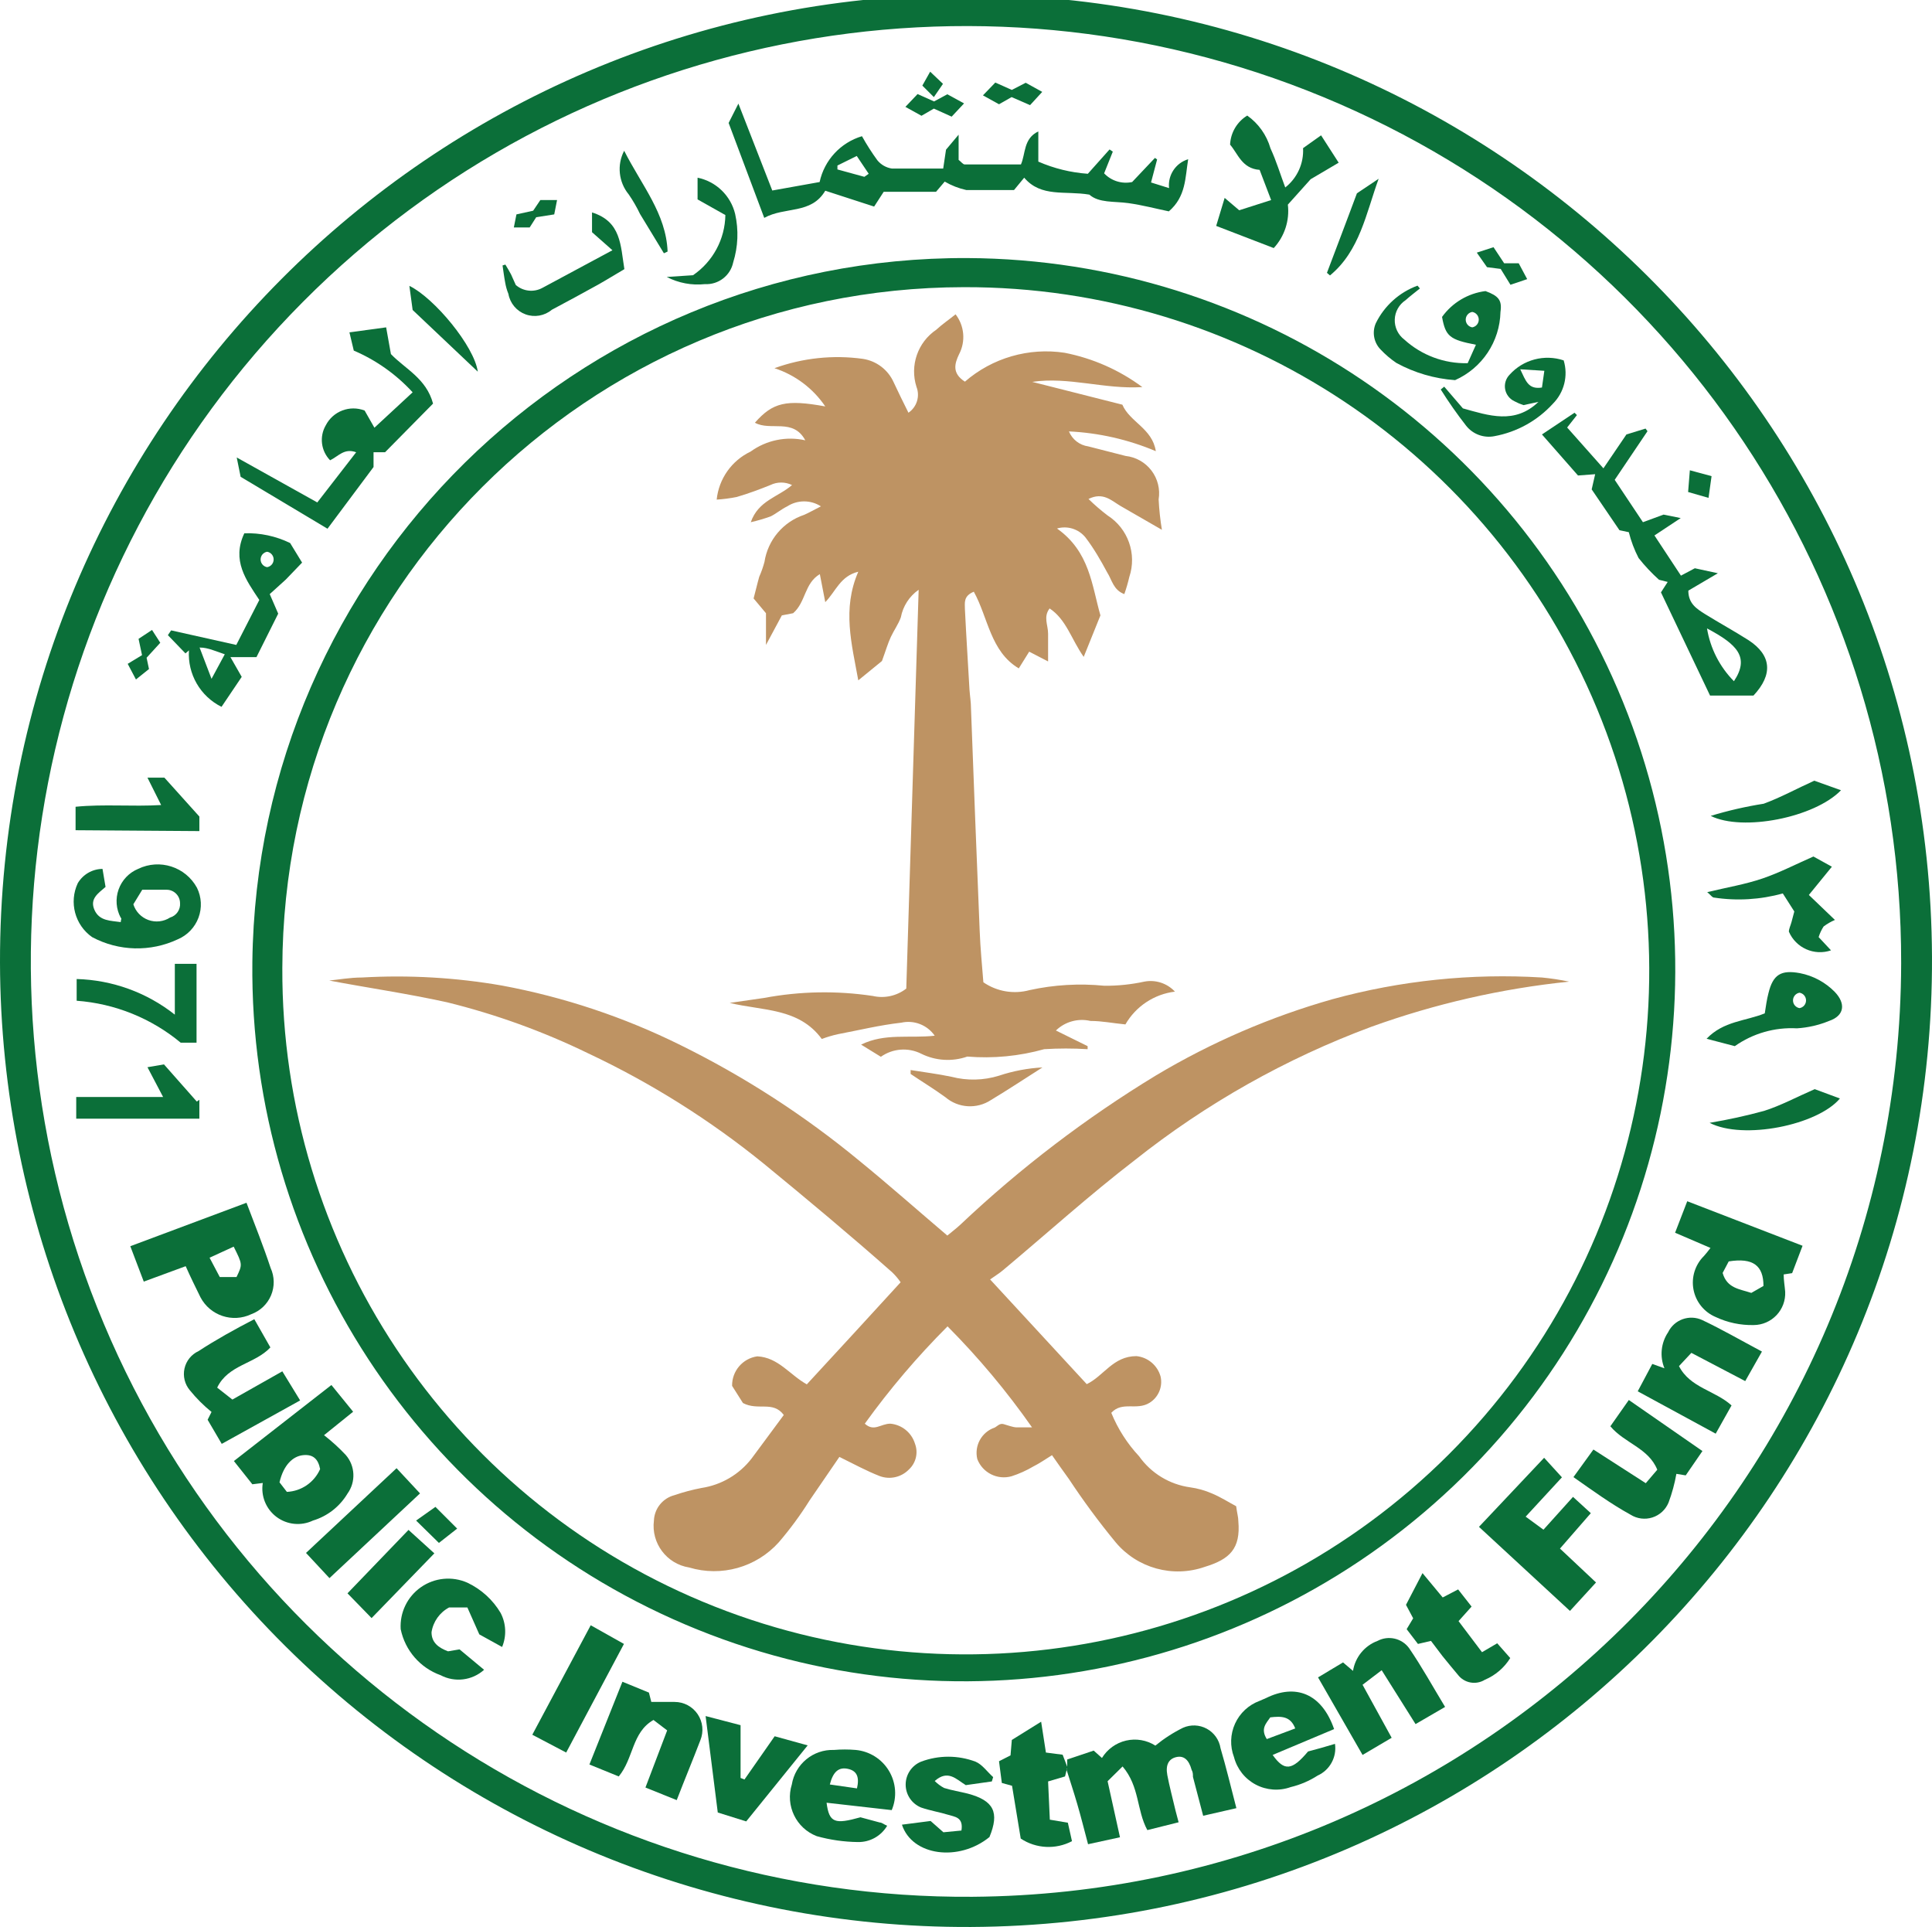
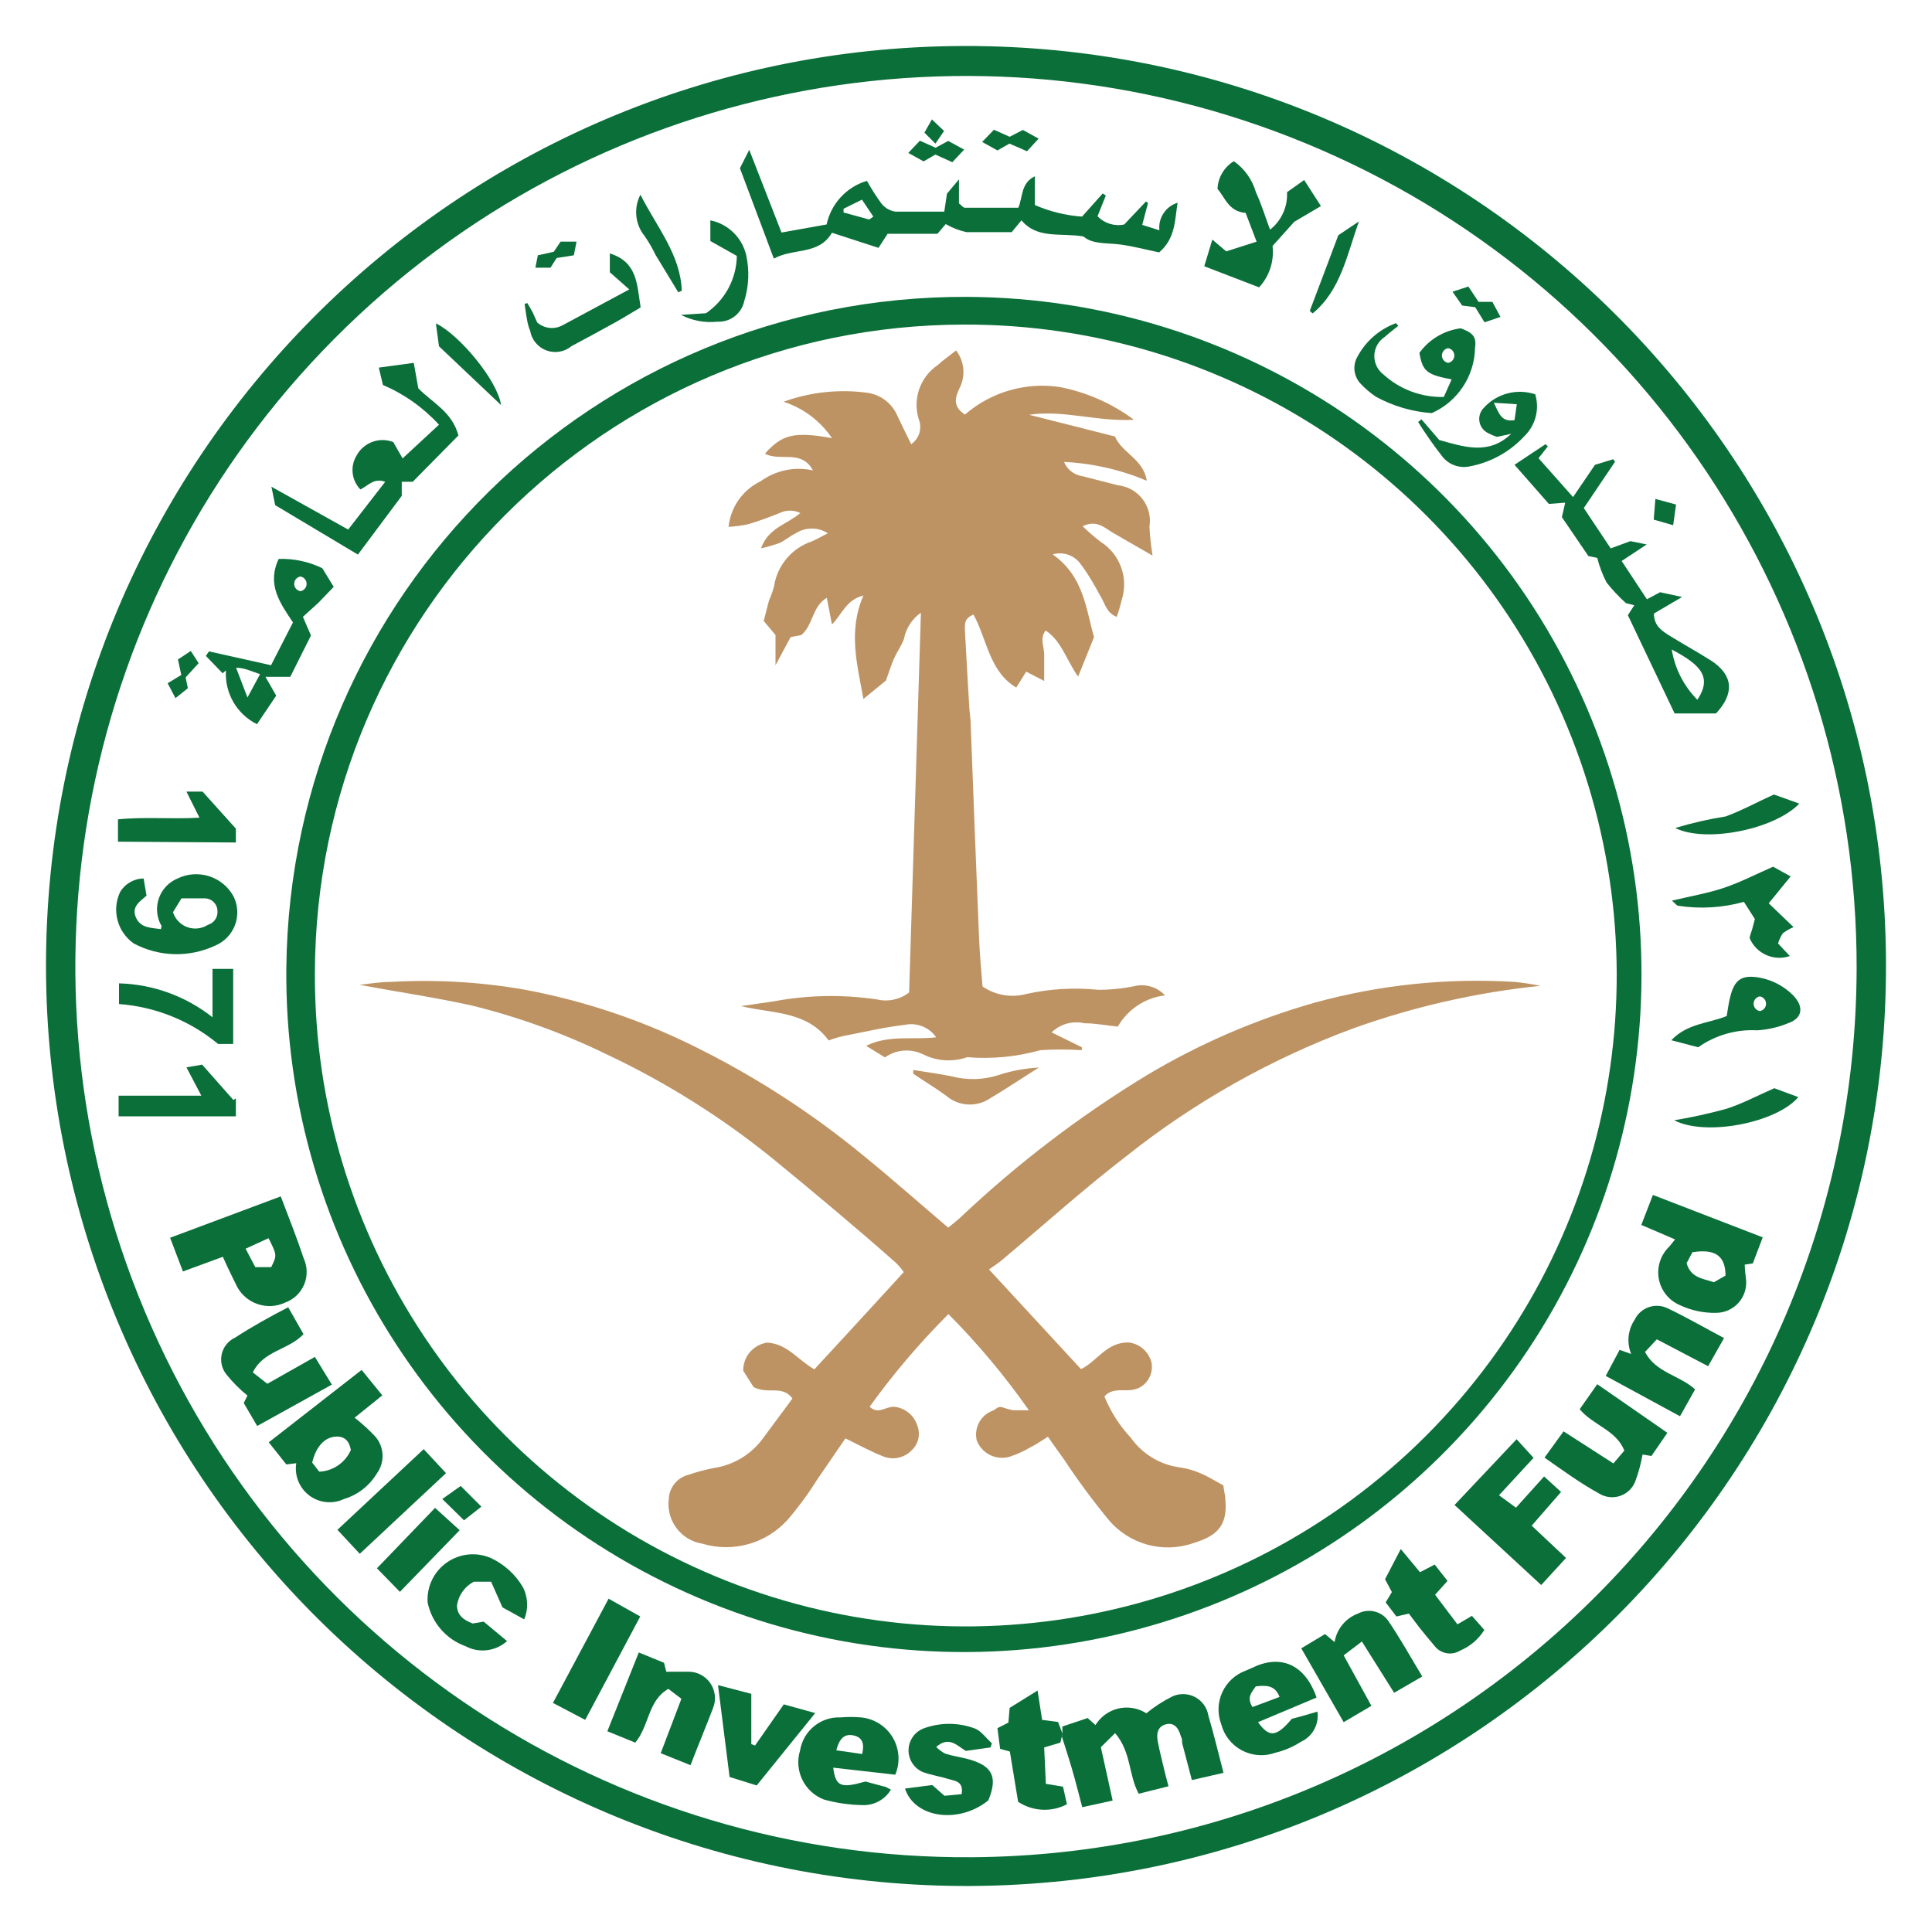
- <svg xmlns="http://www.w3.org/2000/svg" viewBox="0 0 88.96 88.71">
+ <svg xmlns="http://www.w3.org/2000/svg" viewBox="-2.224 -2.473 93.408 93.408">
  <defs>
    <style>.cls-1{fill:#0b6f39;}.cls-2{fill:#be9363;}</style>
  </defs>
  <g id="Layer_2" data-name="Layer 2">
    <g id="Layer_1-2" data-name="Layer 1">
      <path class="cls-1" d="M0,44.32A44.48,44.48,0,1,1,44.71,88.71,44.5,44.5,0,0,1,0,44.32Zm87.54,0A43.06,43.06,0,1,0,44.78,87.32,43.07,43.07,0,0,0,87.54,44.37Z" />
      <path class="cls-1" d="M44.55,11.88A32.76,32.76,0,1,1,11.62,44.29,32.79,32.79,0,0,1,44.55,11.88ZM13,44.56A31.47,31.47,0,1,0,44.38,13.22,31.42,31.42,0,0,0,13,44.56Z" />
      <path class="cls-1" d="M40.25,9.51,38,8.78c-.65,1.1-1.85.72-2.81,1.25L33.55,5.66,34,4.77l1.56,4,2.18-.39a2.82,2.82,0,0,1,1.95-2.11,10.73,10.73,0,0,0,.71,1.11,1.07,1.07,0,0,0,.67.38c.77,0,1.54,0,2.36,0l.13-.87.58-.69V7.36c.12.09.2.21.28.21.85,0,1.7,0,2.59,0,.22-.5.11-1.19.8-1.52V7.44A6.93,6.93,0,0,0,50.09,8l1-1.12.15.1-.4,1a1.38,1.38,0,0,0,1.29.4l1.05-1.11.1.07L53,8.4l.83.26a1.25,1.25,0,0,1,.88-1.33c-.14.86-.1,1.72-.89,2.4-.58-.12-1.22-.29-1.87-.38s-1.35,0-1.79-.39c-1.12-.19-2.22.14-3-.78l-.47.57c-.69,0-1.45,0-2.19,0a3.45,3.45,0,0,1-1-.39l-.4.47H40.69ZM39.8,8.14,40,8l-.55-.82-.89.44v.18Z" />
      <path class="cls-1" d="M73.83,21.56,74.89,20l.88-.27.09.12-1.51,2.24,1.3,1.95.95-.35.79.16-1.21.8L77.4,26.5l.64-.34,1.06.23-1.36.8c0,.6.39.84.77,1.08.66.41,1.34.78,2,1.2,1.06.69,1.14,1.58.23,2.55h-2l-2.26-4.75.31-.48-.4-.1a8.14,8.14,0,0,1-.94-1A5.47,5.47,0,0,1,75,24.5l-.43-.09-1.28-1.88.16-.7-.79.06L71,20l1.5-1,.11.11-.45.57Zm4.77,7.37a4.49,4.49,0,0,0,1.24,2.43C80.57,30.26,80,29.67,78.6,28.93Z" />
      <path class="cls-1" d="M49.14,81.45V81l1.22-.41.38.34a1.77,1.77,0,0,1,2.46-.57,6.66,6.66,0,0,1,1.27-.82,1.24,1.24,0,0,1,1.73.94c.26.88.47,1.76.73,2.76l-1.53.35c-.17-.66-.32-1.23-.47-1.79,0-.11,0-.22-.06-.32-.13-.48-.37-.67-.71-.59s-.5.35-.41.83.25,1.09.38,1.64l.14.53-1.44.36c-.5-.92-.35-2-1.14-2.93L51,82l.57,2.58-1.47.32c-.18-.68-.33-1.28-.5-1.86s-.33-1.06-.5-1.6Z" />
      <path class="cls-1" d="M15.08,24.34l-4-2.39-.18-.89,3.71,2.07,1.79-2.31c-.55-.2-.81.18-1.2.37A1.34,1.34,0,0,1,15,19.58a1.43,1.43,0,0,1,1.79-.68l.45.79L19,18.06a7.88,7.88,0,0,0-2.71-1.92l-.2-.84,1.69-.23L18,16.3c.65.68,1.63,1.12,1.94,2.28l-2.21,2.24H17.2v.68Z" />
      <path class="cls-1" d="M8.55,58.29,6.62,59,6,57.37l5.35-2c.38,1,.78,2,1.11,3a1.57,1.57,0,0,1-.89,2.13,1.78,1.78,0,0,1-2.34-.78C9,59.25,8.79,58.83,8.55,58.29Zm2.21-.9-1.11.51.47.89h.77C11.17,58.21,11.17,58.21,10.76,57.39Z" />
      <path class="cls-1" d="M15.26,63.76l1,1.23-1.34,1.08a8.62,8.62,0,0,1,1,.91A1.43,1.43,0,0,1,16,68.76,2.79,2.79,0,0,1,14.41,70a1.63,1.63,0,0,1-2.31-1.73l-.48.06-.85-1.07Zm-.52,3.87c-.09-.47-.33-.69-.79-.64s-.89.44-1.08,1.25l.34.44A1.76,1.76,0,0,0,14.74,67.63Z" />
      <path class="cls-1" d="M82.52,58.61l-.39.06c0,.27.05.54.07.8A1.46,1.46,0,0,1,80.75,61,3.9,3.9,0,0,1,79,60.63a1.72,1.72,0,0,1-.54-2.81c.09-.1.17-.2.3-.37l-1.63-.7.56-1.45L83,57.35Zm-1.32.59c0-.94-.48-1.31-1.6-1.13l-.28.53c.2.71.78.74,1.32.92Z" />
      <path class="cls-1" d="M72.43,68.91l.82.75-1.42,1.63,1.66,1.56-1.2,1.31L68.1,70.29l3-3.18.82.9-1.67,1.81.82.6Z" />
      <path class="cls-1" d="M31.16,82.87l-1.44-.58,1-2.63-.63-.48c-1,.57-.91,1.77-1.6,2.6l-1.35-.55,1.52-3.81,1.22.5.11.43c.38,0,.73,0,1.07,0a1.28,1.28,0,0,1,1.19,1.76C31.91,81,31.53,81.91,31.16,82.87Z" />
      <path class="cls-1" d="M61.43,79.6,58.6,80.79c.54.76.89.72,1.63-.16l.59-.16.65-.19a1.38,1.38,0,0,1-.8,1.46,4,4,0,0,1-1.24.53,2,2,0,0,1-2.61-1.38A2,2,0,0,1,58,78.3l.3-.13C59.63,77.51,60.85,77.93,61.43,79.6Zm-2.94-.54c-.19.28-.46.52-.16,1l1.31-.49C59.42,79,59,79,58.49,79.06Z" />
      <path class="cls-1" d="M72.45,68l.92-1.27,2.41,1.55.53-.62c-.4-1-1.51-1.22-2.16-2L75,64.45l3.39,2.35-.77,1.12-.43-.07a7.5,7.5,0,0,1-.36,1.32,1.2,1.2,0,0,1-1.75.56C74.17,69.23,73.35,68.63,72.45,68Z" />
      <path class="cls-1" d="M13.82,64.47l-3.61,2-.65-1.11L9.74,65a6.76,6.76,0,0,1-1-1,1.16,1.16,0,0,1,.4-1.8c.8-.52,1.66-1,2.57-1.47l.74,1.3c-.72.77-1.94.79-2.45,1.85l.7.55L13,63.13Z" />
      <path class="cls-1" d="M63.62,76.89l-.88.67L64.08,80l-1.34.79-2.05-3.57,1.15-.69.46.39a1.77,1.77,0,0,1,1.13-1.38,1.14,1.14,0,0,1,1.45.33c.59.86,1.09,1.77,1.66,2.71l-1.36.79Z" />
      <path class="cls-1" d="M75.41,64.05l.67-1.26.56.2a1.77,1.77,0,0,1,.17-1.66,1.19,1.19,0,0,1,1.57-.56c.91.43,1.79.94,2.75,1.45l-.77,1.36-2.48-1.3-.57.61c.51,1,1.66,1.12,2.42,1.81L79,66Z" />
      <path class="cls-1" d="M41.06,83.33l-3-.34c.12.93.38,1,1.56.67l.89.24c.1,0,.19.09.34.15a1.53,1.53,0,0,1-1.35.75,7.37,7.37,0,0,1-1.89-.27,1.93,1.93,0,0,1-1.15-2.38,1.9,1.9,0,0,1,1.94-1.59,6,6,0,0,1,1,0A2,2,0,0,1,41.06,83.33Zm-1.6-1c.12-.52,0-.81-.42-.9s-.68.13-.83.72Z" />
      <path class="cls-1" d="M13.91,25.9,13.36,25a4.46,4.46,0,0,0-2.11-.45c-.59,1.25.08,2.15.69,3.07l-1.06,2.07-3-.67-.15.22.81.84.16-.14a2.71,2.71,0,0,0,1.5,2.6l.93-1.38-.52-.91h1.2l1-2-.39-.9.74-.67ZM9.74,31.25l-.55-1.44c.23,0,.38.05.53.09l.63.22Zm2.56-5.14a.36.36,0,0,1,0-.71A.36.36,0,0,1,12.3,26.11Z" />
      <path class="cls-1" d="M4.72,40l.14.83c-.33.29-.74.54-.51,1.06s.75.49,1.21.56c0-.11.06-.17,0-.2A1.61,1.61,0,0,1,6.36,40a2.06,2.06,0,0,1,2.71.87,1.74,1.74,0,0,1-.88,2.37,4.4,4.4,0,0,1-3.95-.1,2,2,0,0,1-.66-2.48A1.34,1.34,0,0,1,4.72,40Zm1.42,1.63a1.13,1.13,0,0,0,1.69.61.64.64,0,0,0,.46-.67.62.62,0,0,0-.63-.61c-.36,0-.73,0-1.11,0Z" />
      <path class="cls-1" d="M61.64,7.49l-1.29.76L59.3,9.42a2.51,2.51,0,0,1-.65,2L56,10.4l.39-1.29.67.57,1.47-.47L58,7.82c-.82-.06-1-.75-1.36-1.16a1.65,1.65,0,0,1,.79-1.34A2.79,2.79,0,0,1,58.5,6.83c.27.58.45,1.19.68,1.8A2.15,2.15,0,0,0,60,6.82l.83-.59Z" />
      <path class="cls-1" d="M41.53,84l1.32-.17.59.52.83-.08c.1-.63-.32-.63-.63-.73s-.83-.19-1.23-.33a1.14,1.14,0,0,1,0-2.11,3.56,3.56,0,0,1,2.51,0c.31.13.54.47.81.71l-.06.2-1.2.17c-.44-.27-.82-.73-1.43-.19a1.83,1.83,0,0,0,.43.32c.35.11.73.17,1.09.26,1.2.32,1.47.86,1,2C44.15,85.72,42,85.44,41.53,84Z" />
      <path class="cls-1" d="M22.29,76.87a1.76,1.76,0,0,1-2,.25A2.86,2.86,0,0,1,18.45,75a2.19,2.19,0,0,1,3.07-2.14,3.54,3.54,0,0,1,1.53,1.39,1.85,1.85,0,0,1,.07,1.57l-1.05-.58L21.52,74h-.84a1.56,1.56,0,0,0-.81,1.14c0,.47.31.71.76.88l.53-.09Z" />
      <path class="cls-1" d="M68.4,13.4a2.91,2.91,0,0,0-2,1.19c.16.89.35,1.05,1.56,1.28l-.38.85a4.19,4.19,0,0,1-2.92-1.09,1.11,1.11,0,0,1,.06-1.81c.21-.19.44-.36.66-.54l-.11-.13a3.47,3.47,0,0,0-1.92,1.73,1.1,1.1,0,0,0,.22,1.21,4.35,4.35,0,0,0,.73.62A6.61,6.61,0,0,0,67,17.5a3.52,3.52,0,0,0,2.09-3.14C69.17,13.82,69,13.62,68.4,13.4Zm-.61,1.67a.36.36,0,0,1,0-.71A.36.36,0,0,1,67.79,15.07Z" />
      <path class="cls-1" d="M68.94,75.65l.6.68a2.53,2.53,0,0,1-1.17,1,.94.94,0,0,1-1.24-.23c-.24-.28-.47-.57-.71-.86l-.53-.7-.6.14L64.77,75l.3-.5-.33-.62.76-1.46.93,1.12.71-.37.62.79-.6.67,1.08,1.43Z" />
      <path class="cls-1" d="M49.13,81.42l-.09.36-.78.23.08,1.76.83.14.19.85A2.32,2.32,0,0,1,47,84.64l-.4-2.43-.47-.13-.13-1,.53-.27.06-.71,1.35-.84.22,1.42.77.1.24.63Z" />
      <path class="cls-1" d="M35.67,79.93l1.52.42-2.83,3.5-1.31-.41L32.49,79l1.61.42v2.43l.18.07Z" />
      <path class="cls-1" d="M27.2,74.82l1.53.86-2.66,5-1.56-.82Z" />
      <path class="cls-1" d="M84.48,45.66a3.07,3.07,0,0,0-1.6-.86c-.87-.16-1.24.06-1.45.92-.08.3-.12.62-.17.93-.88.36-1.9.35-2.68,1.17l1.3.34a4.53,4.53,0,0,1,2.86-.82A4.66,4.66,0,0,0,84.22,47C84.93,46.76,85,46.2,84.48,45.66Zm-1.62.75a.36.36,0,0,1,0-.71A.36.36,0,0,1,82.86,46.41Z" />
      <path class="cls-1" d="M18.26,67.59l1.08,1.16-4.17,3.9-1.08-1.16Z" />
      <path class="cls-1" d="M83.5,39.43l.85.47-1.06,1.3,1.2,1.15a2.54,2.54,0,0,0-.52.3,2,2,0,0,0-.23.49l.57.61a1.56,1.56,0,0,1-1.94-.86c0-.13.08-.29.12-.44l.13-.49-.53-.83a7.56,7.56,0,0,1-3.17.19c-.08,0-.15-.12-.31-.25.92-.22,1.76-.36,2.55-.63S82.68,39.79,83.5,39.43Z" />
      <path class="cls-1" d="M3.53,46.07v-1a7.62,7.62,0,0,1,4.52,1.64V44.37l1,0V48l-.73,0A8.48,8.48,0,0,0,3.53,46.07Z" />
      <path class="cls-1" d="M3.48,38.22V37.14c1.3-.13,2.61,0,3.94-.08L6.79,35.8l.78,0,1.61,1.79v.67Z" />
      <path class="cls-1" d="M9.18,51.5H3.51v-1h4l-.72-1.37L7.55,49l1.51,1.71.12-.08Z" />
      <path class="cls-1" d="M23.27,12.18c.09.15.18.3.26.45l.22.49a1.08,1.08,0,0,0,1.23.13c1-.54,2.07-1.11,3.22-1.73l-.94-.83V9.78c1.35.42,1.31,1.52,1.49,2.61-.41.24-.81.49-1.22.72-.7.39-1.41.77-2.12,1.15a1.23,1.23,0,0,1-2-.73,2.46,2.46,0,0,1-.15-.53c-.05-.26-.08-.52-.12-.78Z" />
      <path class="cls-1" d="M72,16.59a2,2,0,0,1-.5,2,4.82,4.82,0,0,1-2.69,1.49,1.33,1.33,0,0,1-1.3-.48,19.91,19.91,0,0,1-1.17-1.67l.16-.13.86,1c1.19.33,2.39.75,3.48-.3l-.69.15a2.53,2.53,0,0,1-.42-.18.76.76,0,0,1-.22-1.22A2.35,2.35,0,0,1,72,16.59Zm-.89.48L70,17c.26.54.37.94,1,.84Z" />
      <path class="cls-1" d="M17.11,74.49,16,73.35l2.81-2.92L20,71.51Z" />
      <path class="cls-1" d="M83.54,35.94l1.23.44c-1.22,1.26-4.53,1.91-6,1.18A18,18,0,0,1,81.21,37C82,36.71,82.72,36.31,83.54,35.94Z" />
      <path class="cls-1" d="M30.7,12.75l1.21-.08A3.42,3.42,0,0,0,33.4,9.9l-1.28-.72v-1a2.24,2.24,0,0,1,1.73,1.67,4.32,4.32,0,0,1-.09,2.23,1.26,1.26,0,0,1-1.3,1A3.1,3.1,0,0,1,30.7,12.75Z" />
      <path class="cls-1" d="M78.72,51.69a25.15,25.15,0,0,0,2.51-.55c.76-.24,1.48-.63,2.33-1l1.16.43C83.69,51.8,80.26,52.49,78.72,51.69Z" />
      <path class="cls-1" d="M28.74,6.94c.81,1.6,1.93,2.89,2,4.64l-.17.08-1.1-1.81a6.6,6.6,0,0,0-.52-.9A1.83,1.83,0,0,1,28.74,6.94Z" />
      <path class="cls-1" d="M61.1,12.56l.67-1.77c.23-.6.45-1.2.71-1.89l1-.67c-.58,1.6-.87,3.32-2.24,4.45Z" />
      <path class="cls-1" d="M22,17.11l-3-2.84-.15-1.11C20,13.72,21.84,15.94,22,17.11Z" />
      <path class="cls-1" d="M69.1,12.38l-.63-.08L68,11.63l.77-.25.49.74.67,0,.39.73-.77.26Z" />
      <path class="cls-1" d="M19.16,70l.89-.63,1,1-.84.66Z" />
      <path class="cls-1" d="M47.23,3.81l.76.42-.56.61-.85-.37L46,4.8l-.74-.41.57-.59.76.34Z" />
      <path class="cls-1" d="M43.62,4.34l.77.42-.57.61L43,5l-.57.33-.74-.41.56-.59.76.34Z" />
      <path class="cls-1" d="M6.86,30.8l-.6.48-.38-.72.66-.4-.16-.75L7,29l.38.59-.63.69Z" />
      <path class="cls-1" d="M24.55,9.7l.33-.49h.77l-.13.66-.83.13-.3.47-.73,0,.12-.6Z" />
      <path class="cls-1" d="M77.81,21.65l1,.27-.14,1-.94-.27Z" />
      <path class="cls-1" d="M42.83,3.3l.59.56L43,4.47l-.53-.53Z" />
      <path class="cls-2" d="M35.47,22.33a1.14,1.14,0,0,1,1,0c-.65.56-1.55.71-1.9,1.71a7.69,7.69,0,0,0,.92-.27c.26-.13.49-.33.76-.46a1.43,1.43,0,0,1,1.55,0c-.32.16-.54.29-.77.39a2.72,2.72,0,0,0-1.83,2.17,4.6,4.6,0,0,1-.24.68c-.1.35-.18.71-.26,1l.57.68v1.46L36,28.33l.52-.1c.59-.51.51-1.37,1.23-1.8L38,27.72c.49-.5.69-1.2,1.52-1.4-.75,1.72-.3,3.33,0,5l1.09-.89c.18-.49.27-.81.41-1.11s.35-.59.46-.9a2,2,0,0,1,.82-1.27c-.19,6.13-.38,12.27-.57,18.36a1.84,1.84,0,0,1-1.54.34,15,15,0,0,0-5,.09l-1.59.23c1.52.37,3.18.22,4.24,1.66a5.43,5.43,0,0,1,.74-.22c1-.19,1.94-.42,2.92-.53a1.48,1.48,0,0,1,1.54.6c-1.17.13-2.3-.13-3.39.41l.91.56a1.81,1.81,0,0,1,1.86-.14,2.74,2.74,0,0,0,2.12.13,10.07,10.07,0,0,0,3.54-.34,16,16,0,0,1,2,0l0-.14-1.46-.72A1.72,1.72,0,0,1,50.21,47c.53,0,1,.1,1.61.16a3.06,3.06,0,0,1,2.28-1.51,1.53,1.53,0,0,0-1.41-.46,8.34,8.34,0,0,1-1.84.19,11,11,0,0,0-3.44.2,2.56,2.56,0,0,1-2.13-.36c-.06-.77-.14-1.57-.17-2.37q-.21-5.11-.4-10.23c0-.29-.05-.59-.07-.88-.07-1.24-.15-2.47-.21-3.7,0-.28-.08-.6.41-.8.66,1.19.76,2.75,2.07,3.53l.48-.77.87.45c0-.48,0-.88,0-1.28s-.23-.77.07-1.16c.77.51,1,1.42,1.57,2.23l.77-1.91c-.4-1.39-.49-2.93-2-4a1.24,1.24,0,0,1,1.31.41c.39.51.71,1.07,1,1.61.22.34.28.81.79,1a7.51,7.51,0,0,0,.23-.79,2.44,2.44,0,0,0-1-2.83,9.27,9.27,0,0,1-.88-.76c.67-.33,1.05.07,1.47.32l1.91,1.1a12.4,12.4,0,0,1-.15-1.4,1.73,1.73,0,0,0-1.52-2l-1.72-.44a1.13,1.13,0,0,1-.89-.69,11.73,11.73,0,0,1,4,.91c-.16-1.05-1.2-1.34-1.54-2.14l-4.15-1.05c1.68-.25,3.31.35,5.07.24a8.86,8.86,0,0,0-3.58-1.58,5.7,5.7,0,0,0-4.59,1.33c-.61-.39-.47-.84-.27-1.26A1.71,1.71,0,0,0,44,14.47c-.31.25-.62.46-.89.71a2.32,2.32,0,0,0-.91,2.63A1,1,0,0,1,41.83,19c-.25-.5-.47-.95-.68-1.4a1.86,1.86,0,0,0-1.42-1.08,8.52,8.52,0,0,0-4.07.43A4.51,4.51,0,0,1,38,18.71c-1.81-.33-2.42-.18-3.24.75.72.4,1.76-.23,2.32.81a3.12,3.12,0,0,0-2.52.52A2.76,2.76,0,0,0,33,23a6.91,6.91,0,0,0,.92-.12C34.47,22.72,35,22.52,35.47,22.33Z" />
      <path class="cls-2" d="M52.25,53.41a39.8,39.8,0,0,1,10.89-6.14,38.43,38.43,0,0,1,9.11-2.08A11.59,11.59,0,0,0,71,45a29.66,29.66,0,0,0-9.65,1,33.89,33.89,0,0,0-8.11,3.5,53.73,53.73,0,0,0-9,6.86c-.2.19-.43.36-.62.52-1.4-1.19-2.71-2.35-4.06-3.45a42.26,42.26,0,0,0-8.23-5.32,31.43,31.43,0,0,0-8.22-2.74A28.2,28.2,0,0,0,16.67,45c-.55,0-1.1.1-1.51.14,1.74.33,3.6.6,5.42,1a32.79,32.79,0,0,1,6.5,2.35,39.57,39.57,0,0,1,8.1,5.09c2,1.64,4,3.31,5.91,5a3.07,3.07,0,0,1,.38.45c-1.45,1.59-2.88,3.14-4.32,4.7-.79-.44-1.31-1.24-2.28-1.29a1.35,1.35,0,0,0-1.16,1.36l.5.79c.7.37,1.38-.12,1.88.55-.5.67-1,1.36-1.48,2a3.59,3.59,0,0,1-2.31,1.36,9.07,9.07,0,0,0-1.24.33A1.26,1.26,0,0,0,30.11,70a1.94,1.94,0,0,0,1.62,2.16A4,4,0,0,0,35.86,71a16,16,0,0,0,1.42-1.93l1.37-2c.69.34,1.26.65,1.85.88a1.26,1.26,0,0,0,1.35-.3,1.09,1.09,0,0,0,.28-1.19A1.31,1.31,0,0,0,41,65.54c-.45,0-.75.39-1.18,0a36.56,36.56,0,0,1,3.81-4.48,35.35,35.35,0,0,1,3.89,4.65c-.37,0-.55,0-.71,0s-.42-.1-.6-.15-.29.1-.41.16A1.23,1.23,0,0,0,45,67.17a1.31,1.31,0,0,0,1.58.79,5,5,0,0,0,1-.45c.28-.14.54-.32.86-.52.29.41.53.76.78,1.1A34.55,34.55,0,0,0,51.37,71a3.74,3.74,0,0,0,4.11,1.13c1.15-.35,1.65-.84,1.54-2.1,0-.19-.06-.37-.1-.69-.34-.18-.71-.42-1.12-.59a3.81,3.81,0,0,0-1-.28,3.46,3.46,0,0,1-2.35-1.43,6.55,6.55,0,0,1-1.28-2c.51-.55,1.16-.09,1.76-.46a1.13,1.13,0,0,0,.51-1.21,1.29,1.29,0,0,0-1.11-.94c-1.08,0-1.5.91-2.29,1.29L45.59,58.9c.25-.18.44-.29.6-.43C48.21,56.78,50.18,55,52.25,53.41Z" />
      <path class="cls-2" d="M43.81,49.57c-.62-.13-1.26-.21-1.88-.31l0,.18c.53.36,1.08.69,1.6,1.07a1.75,1.75,0,0,0,2.1.13c.8-.48,1.58-1,2.37-1.5a7.6,7.6,0,0,0-2,.38A4,4,0,0,1,43.81,49.57Z" />
    </g>
  </g>
</svg>
